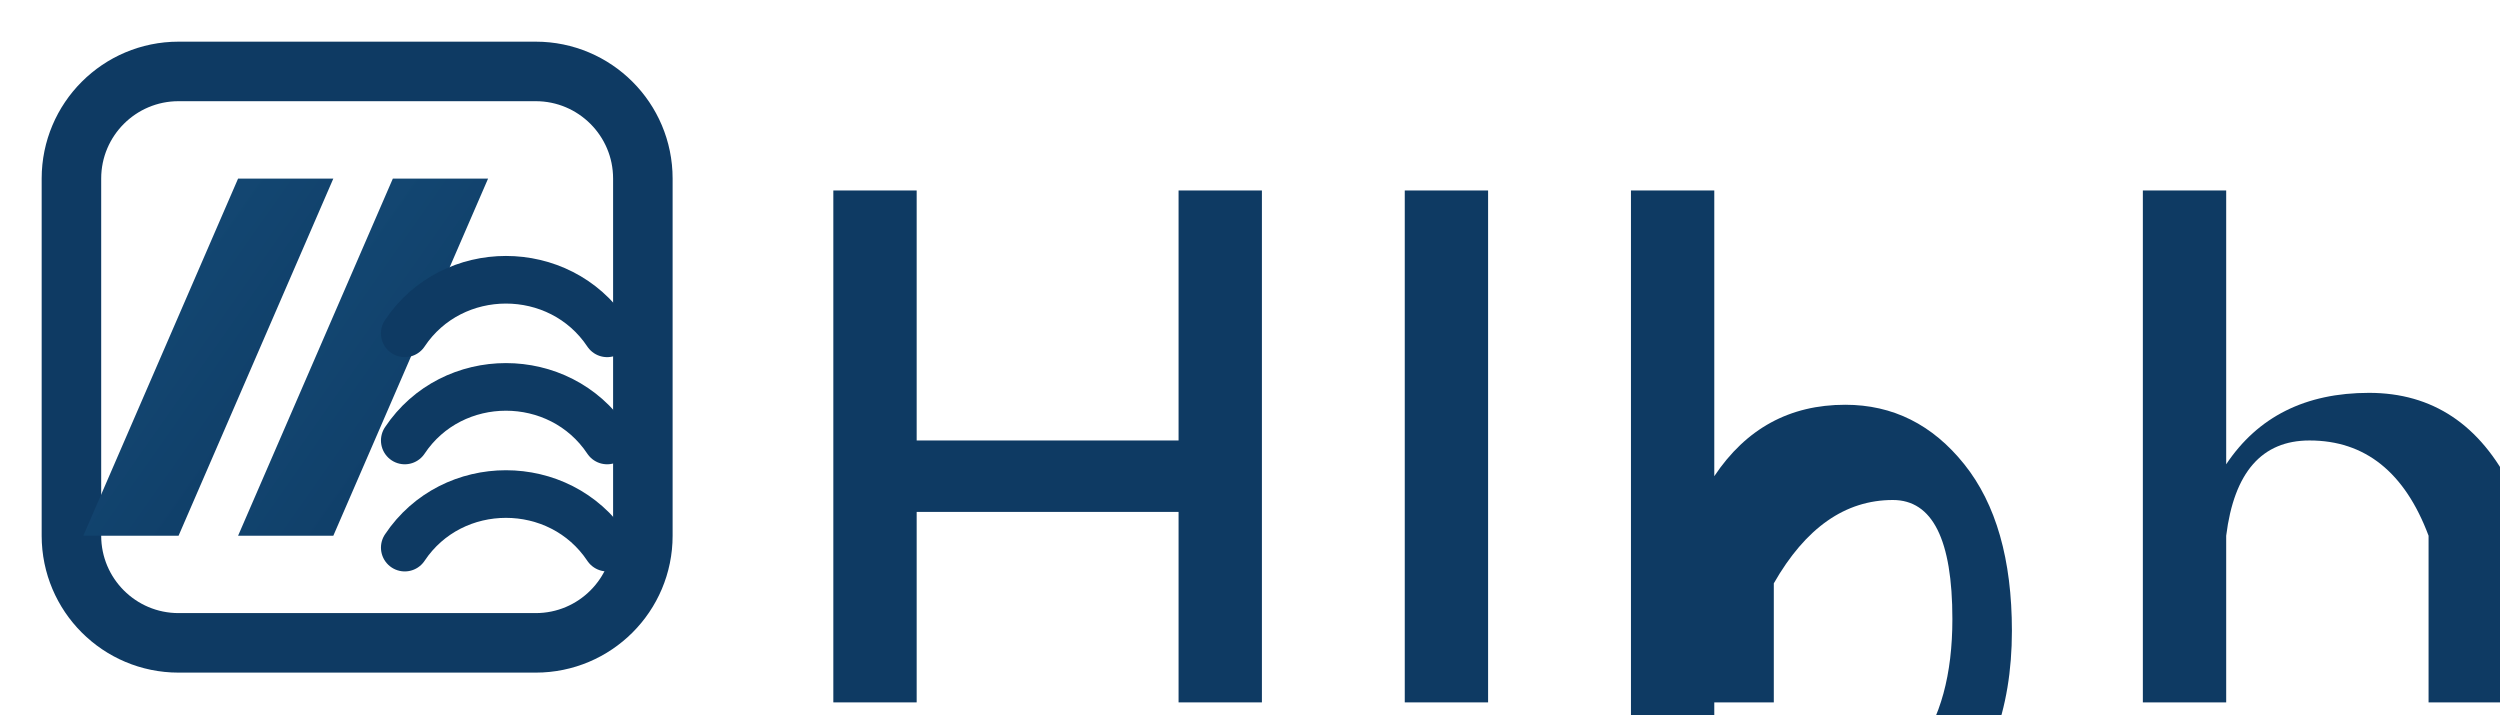
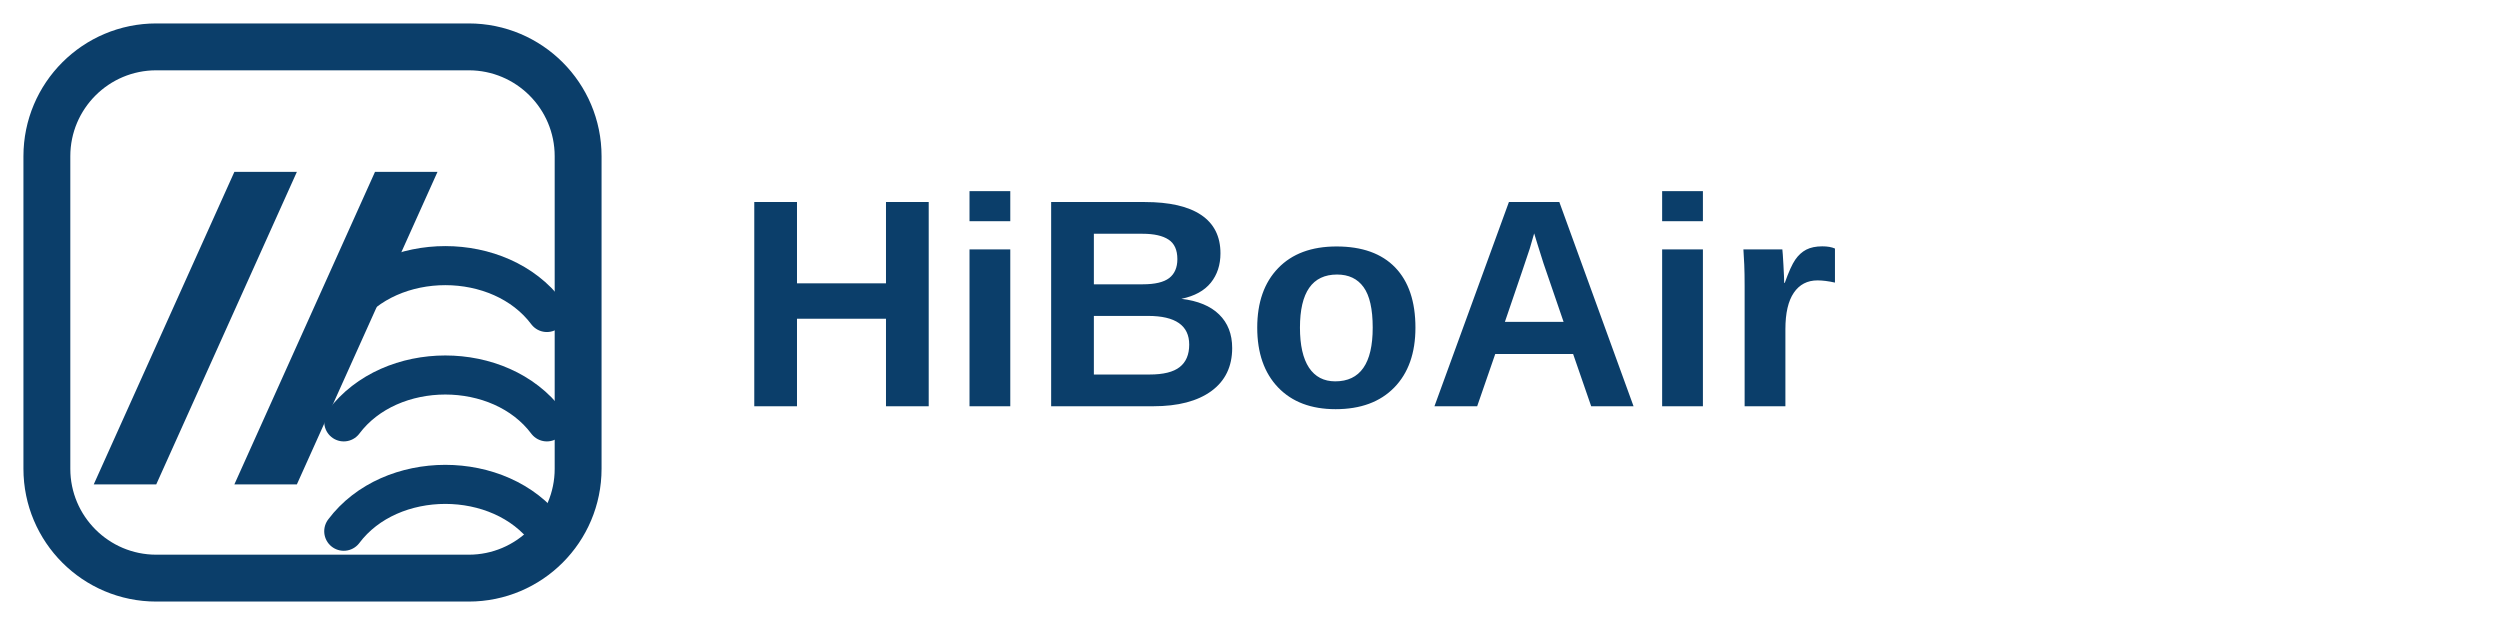
- <svg xmlns="http://www.w3.org/2000/svg" viewBox="0 0 420 120" role="img" aria-labelledby="title desc">
-   <defs>
-     <linearGradient id="stripeGradient" x1="0%" y1="0%" x2="100%" y2="100%">
-       <stop offset="0%" stop-color="#154C78" />
-       <stop offset="100%" stop-color="#0E3A63" />
-     </linearGradient>
-   </defs>
-   <g transform="translate(12 12)" stroke="#0E3A63" stroke-width="10" stroke-linejoin="round">
-     <rect x="0" y="0" width="96" height="96" rx="18" ry="18" fill="none" />
-     <g stroke-width="0">
-       <path d="M18 78 L44 18 H28 L2 78 Z" fill="url(#stripeGradient)" />
-       <path d="M44 78 L70 18 H54 L28 78 Z" fill="url(#stripeGradient)" />
-       <path d="M56 44 C64 32 82 32 90 44" fill="none" stroke="#0E3A63" stroke-width="8" stroke-linecap="round" />
-       <path d="M56 62 C64 50 82 50 90 62" fill="none" stroke="#0E3A63" stroke-width="8" stroke-linecap="round" />
-       <path d="M56 80 C64 68 82 68 90 80" fill="none" stroke="#0E3A63" stroke-width="8" stroke-linecap="round" />
-     </g>
-   </g>
-   <g transform="translate(140 86)" fill="#0E3A63">
-     <path d="M0 -54 H14 V-12 H58 V-54 H72 V32 H58 V0 H14 V32 H0 Z" />
-     <path d="M96 -54 H110 V32 H96 Z" />
-     <path d="M134 -54 H148 V-6 Q156 -18 170 -18 Q182 -18 190 -8 T198 20 Q198 40 186 52 T154 64 Q140 64 134 58 Z M148 40 Q154 48 166 48 Q176 48 182 40 T188 18 Q188 -2 178 -2 Q166 -2 158 12 V32 H148 Z" />
-     <path d="M220 -54 H234 V-8 Q242 -20 258 -20 Q266 -20 272 -16 T282 -4 Q292 -20 308 -20 Q316 -20 322 -12 T328 12 V32 H314 V8 Q314 -12 300 -12 Q290 -12 282 4 V32 H268 V4 Q262 -12 248 -12 Q236 -12 234 4 V32 H220 Z" />
+ <svg xmlns="http://www.w3.org/2000/svg" viewBox="0 0 320 80" role="img" aria-labelledby="hiboairTitle hiboairDesc">
+   <g fill="none" fill-rule="evenodd">
+     <rect x="6" y="6" width="68" height="68" rx="14" stroke="#0B3E6A" stroke-width="6" />
+     <path d="M20 62L38 22h-8L12 62z" fill="#0B3E6A" />
+     <path d="M38 62L56 22h-8L30 62z" fill="#0B3E6A" />
+     <path d="M44 40c6-8 20-8 26 0" stroke="#0B3E6A" stroke-width="5" stroke-linecap="round" />
+     <path d="M44 54c6-8 20-8 26 0" stroke="#0B3E6A" stroke-width="5" stroke-linecap="round" />
+     <path d="M44 68c6-8 20-8 26 0" stroke="#0B3E6A" stroke-width="5" stroke-linecap="round" />
+     <text x="94" y="52" fill="#0B3E6A" font-family="'Montserrat','Helvetica Neue',Arial,sans-serif" font-size="38" font-weight="600">HiBoAir</text>
  </g>
</svg>
